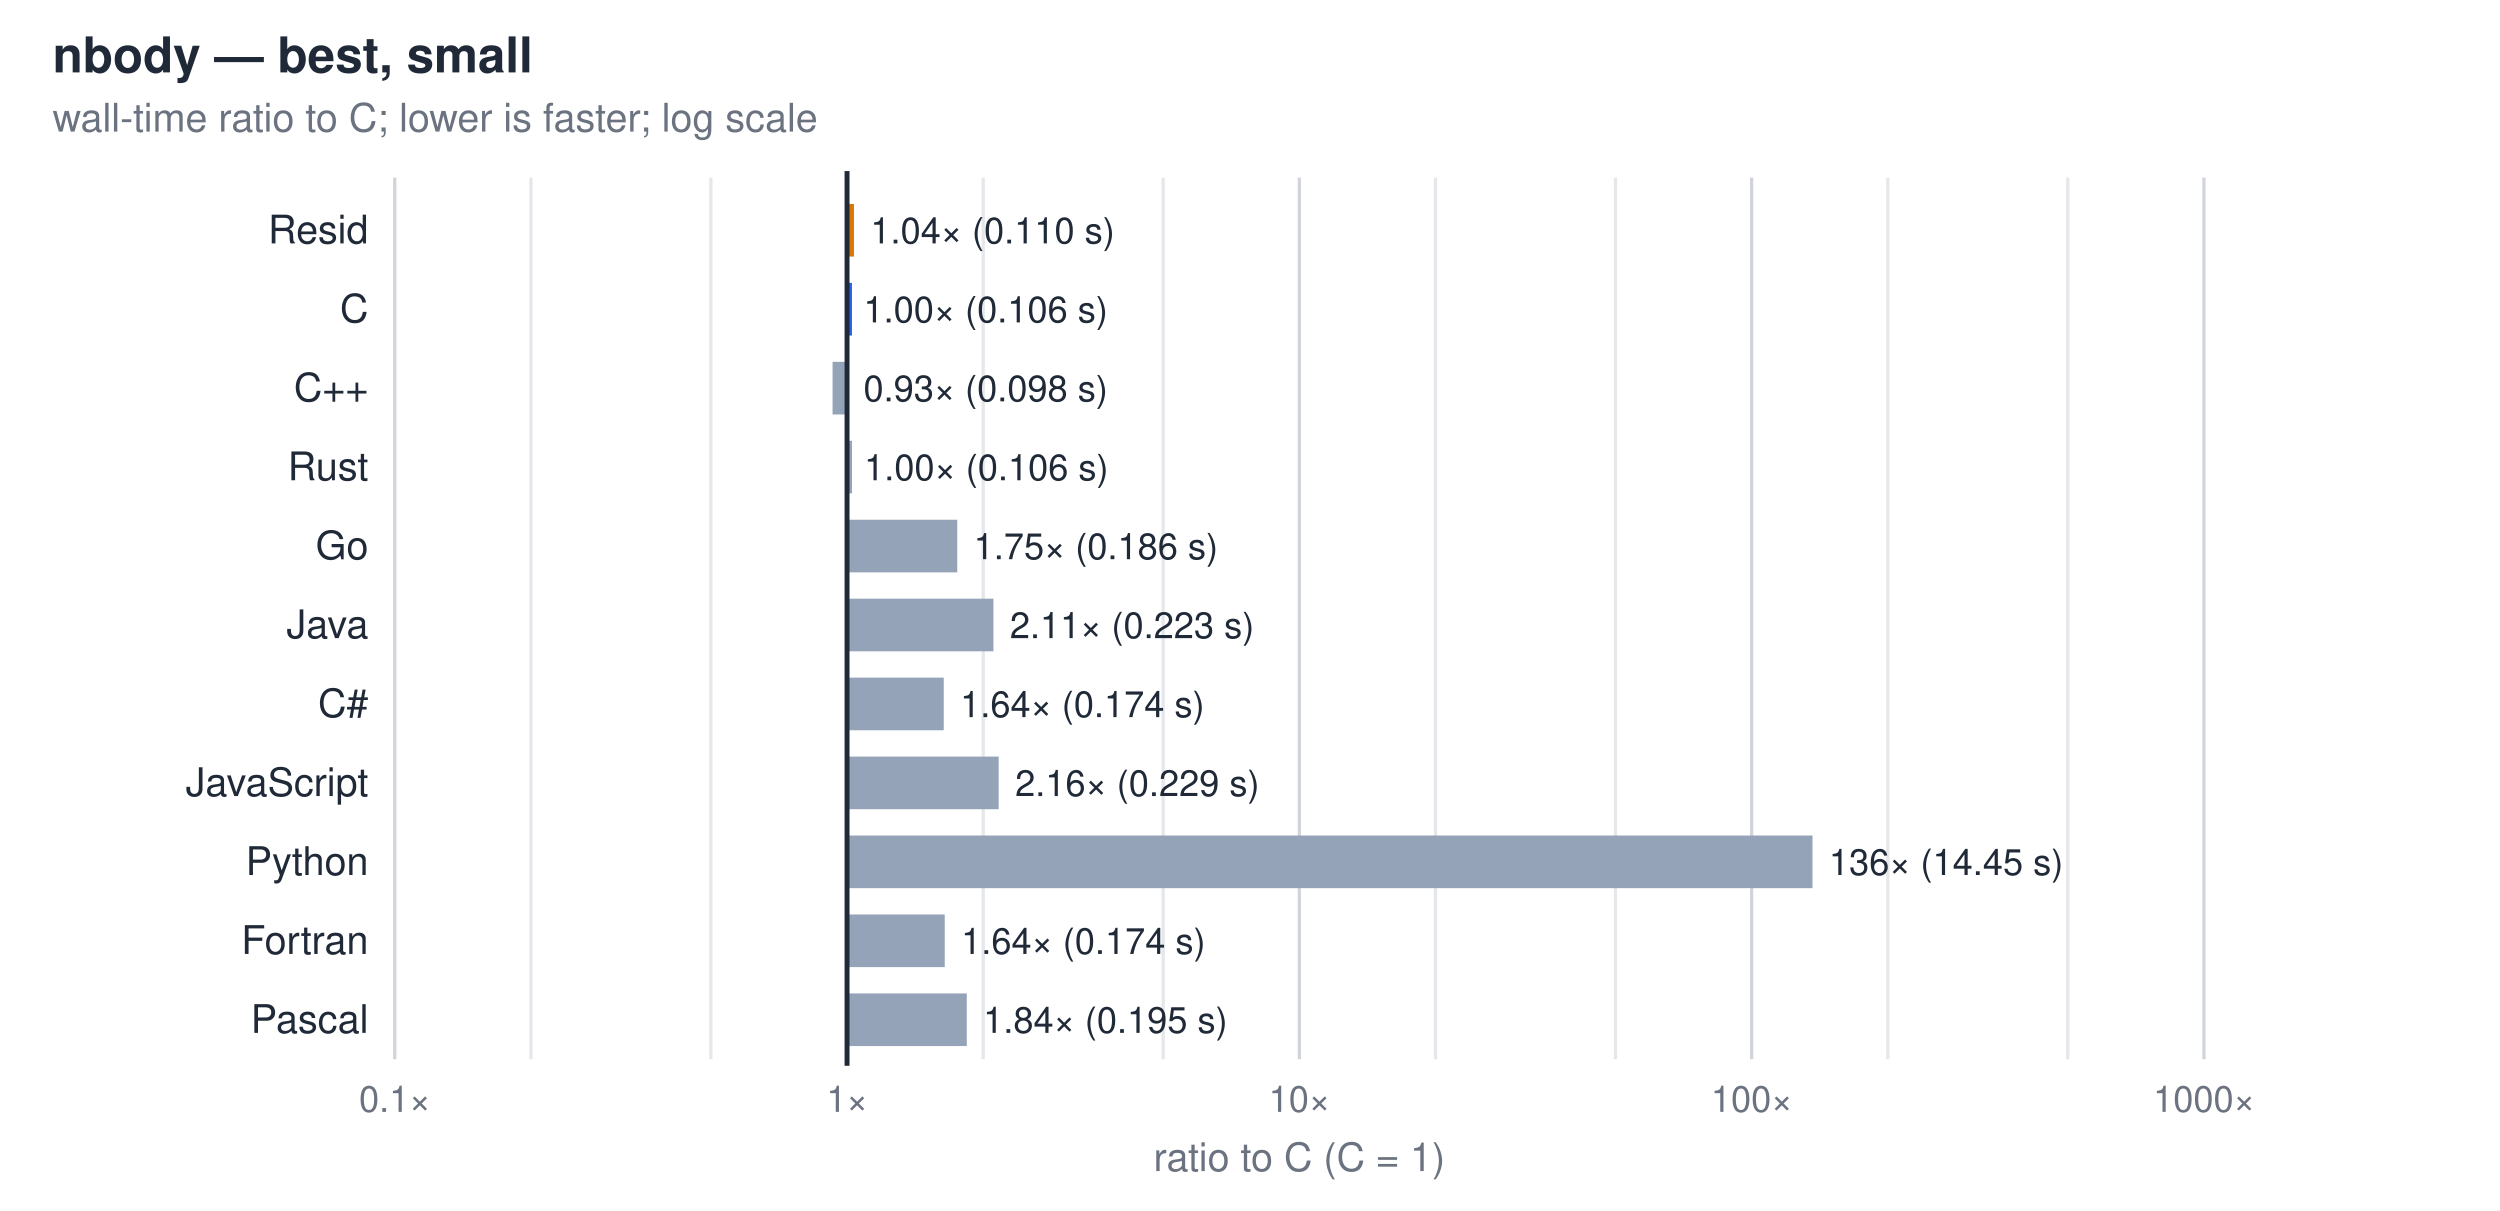
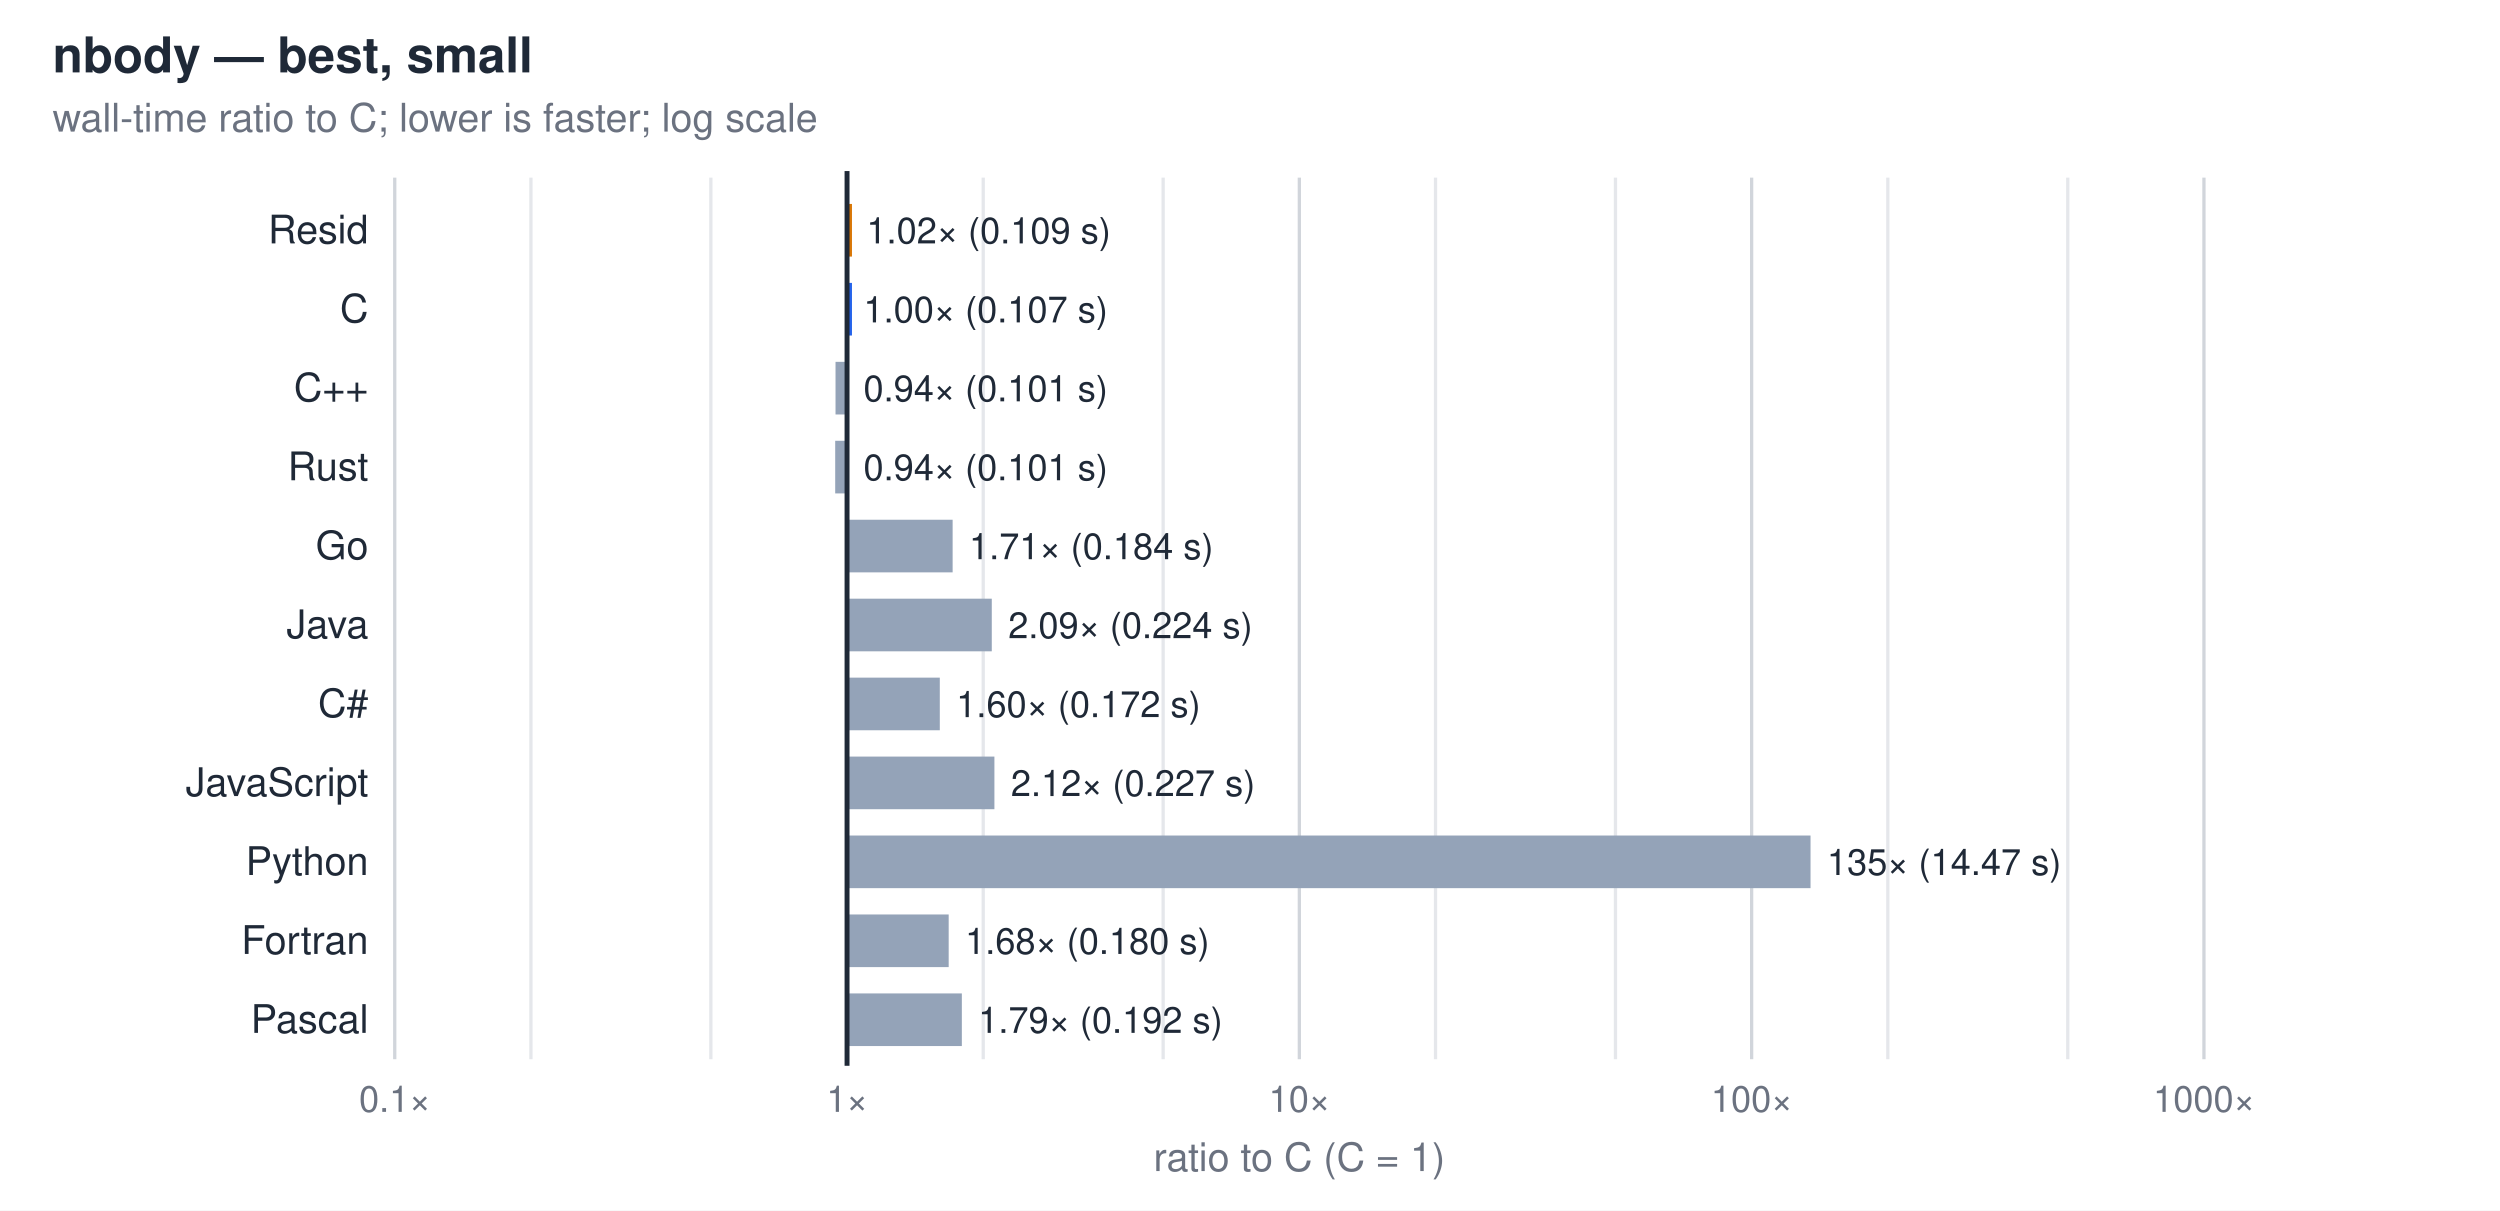
<svg xmlns="http://www.w3.org/2000/svg" width="760" height="368" viewBox="0 0 760 368" font-family="Helvetica, Arial, sans-serif" font-size="12">
  <rect x="0" y="0" width="760" height="368" fill="#ffffff" />
  <text x="16" y="22" font-size="15" font-weight="bold" fill="#1f2937">nbody — best, small</text>
  <text x="16" y="40" fill="#6b7280">wall-time ratio to C; lower is faster; log scale</text>
  <line x1="120.0" y1="54" x2="120.0" y2="322" stroke="#d1d5db" stroke-width="1" />
  <text x="120.0" y="338" text-anchor="middle" fill="#6b7280" font-size="11">0.1×</text>
  <line x1="161.4" y1="54" x2="161.4" y2="322" stroke="#e5e7eb" stroke-width="1" />
  <line x1="216.1" y1="54" x2="216.1" y2="322" stroke="#e5e7eb" stroke-width="1" />
  <line x1="257.5" y1="54" x2="257.5" y2="322" stroke="#d1d5db" stroke-width="1" />
  <text x="257.5" y="338" text-anchor="middle" fill="#6b7280" font-size="11">1×</text>
  <line x1="298.9" y1="54" x2="298.9" y2="322" stroke="#e5e7eb" stroke-width="1" />
  <line x1="353.6" y1="54" x2="353.6" y2="322" stroke="#e5e7eb" stroke-width="1" />
  <line x1="395.0" y1="54" x2="395.0" y2="322" stroke="#d1d5db" stroke-width="1" />
  <text x="395.0" y="338" text-anchor="middle" fill="#6b7280" font-size="11">10×</text>
  <line x1="436.4" y1="54" x2="436.4" y2="322" stroke="#e5e7eb" stroke-width="1" />
  <line x1="491.1" y1="54" x2="491.1" y2="322" stroke="#e5e7eb" stroke-width="1" />
  <line x1="532.5" y1="54" x2="532.5" y2="322" stroke="#d1d5db" stroke-width="1" />
  <text x="532.5" y="338" text-anchor="middle" fill="#6b7280" font-size="11">100×</text>
  <line x1="573.9" y1="54" x2="573.9" y2="322" stroke="#e5e7eb" stroke-width="1" />
  <line x1="628.6" y1="54" x2="628.6" y2="322" stroke="#e5e7eb" stroke-width="1" />
  <line x1="670.0" y1="54" x2="670.0" y2="322" stroke="#d1d5db" stroke-width="1" />
  <text x="670.0" y="338" text-anchor="middle" fill="#6b7280" font-size="11">1000×</text>
  <text x="112" y="74.0" text-anchor="end" fill="#1f2937">Resid</text>
-   <rect x="257.5" y="62" width="2.1" height="16" fill="#d97706" />
-   <text x="264.6" y="74.0" fill="#1f2937" font-size="11">1.04×  (0.110 s)</text>
+   <rect x="257.5" y="62" width="1.5" height="16" fill="#d97706" />
+   <text x="263.4" y="74.0" fill="#1f2937" font-size="11">1.02×  (0.109 s)</text>
  <text x="112" y="98.0" text-anchor="end" fill="#1f2937">C</text>
  <rect x="257.5" y="86" width="1.5" height="16" fill="#2563eb" />
-   <text x="262.5" y="98.0" fill="#1f2937" font-size="11">1.00×  (0.106 s)</text>
+   <text x="262.5" y="98.0" fill="#1f2937" font-size="11">1.00×  (0.107 s)</text>
  <text x="112" y="122.0" text-anchor="end" fill="#1f2937">C++</text>
-   <rect x="253.1" y="110" width="4.4" height="16" fill="#94a3b8" />
-   <text x="262.5" y="122.0" fill="#1f2937" font-size="11">0.93×  (0.098 s)</text>
+   <rect x="254.0" y="110" width="3.5" height="16" fill="#94a3b8" />
+   <text x="262.5" y="122.0" fill="#1f2937" font-size="11">0.94×  (0.101 s)</text>
  <text x="112" y="146.0" text-anchor="end" fill="#1f2937">Rust</text>
-   <rect x="257.5" y="134" width="1.5" height="16" fill="#94a3b8" />
-   <text x="262.7" y="146.0" fill="#1f2937" font-size="11">1.00×  (0.106 s)</text>
+   <rect x="253.9" y="134" width="3.6" height="16" fill="#94a3b8" />
+   <text x="262.5" y="146.0" fill="#1f2937" font-size="11">0.94×  (0.101 s)</text>
  <text x="112" y="170.0" text-anchor="end" fill="#1f2937">Go</text>
-   <rect x="257.5" y="158" width="33.5" height="16" fill="#94a3b8" />
-   <text x="296.0" y="170.0" fill="#1f2937" font-size="11">1.75×  (0.186 s)</text>
+   <rect x="257.5" y="158" width="32.1" height="16" fill="#94a3b8" />
+   <text x="294.6" y="170.0" fill="#1f2937" font-size="11">1.71×  (0.184 s)</text>
  <text x="112" y="194.0" text-anchor="end" fill="#1f2937">Java</text>
-   <rect x="257.5" y="182" width="44.5" height="16" fill="#94a3b8" />
-   <text x="307.0" y="194.0" fill="#1f2937" font-size="11">2.11×  (0.223 s)</text>
+   <rect x="257.5" y="182" width="44.0" height="16" fill="#94a3b8" />
+   <text x="306.5" y="194.0" fill="#1f2937" font-size="11">2.09×  (0.224 s)</text>
  <text x="112" y="218.0" text-anchor="end" fill="#1f2937">C#</text>
-   <rect x="257.5" y="206" width="29.4" height="16" fill="#94a3b8" />
-   <text x="291.9" y="218.0" fill="#1f2937" font-size="11">1.64×  (0.174 s)</text>
+   <rect x="257.5" y="206" width="28.2" height="16" fill="#94a3b8" />
+   <text x="290.7" y="218.0" fill="#1f2937" font-size="11">1.60×  (0.172 s)</text>
  <text x="112" y="242.0" text-anchor="end" fill="#1f2937">JavaScript</text>
-   <rect x="257.5" y="230" width="46.1" height="16" fill="#94a3b8" />
-   <text x="308.6" y="242.0" fill="#1f2937" font-size="11">2.16×  (0.229 s)</text>
+   <rect x="257.5" y="230" width="44.8" height="16" fill="#94a3b8" />
+   <text x="307.3" y="242.0" fill="#1f2937" font-size="11">2.12×  (0.227 s)</text>
  <text x="112" y="266.0" text-anchor="end" fill="#1f2937">Python</text>
-   <rect x="257.5" y="254" width="293.5" height="16" fill="#94a3b8" />
-   <text x="556.0" y="266.0" fill="#1f2937" font-size="11">136×  (14.45 s)</text>
+   <rect x="257.5" y="254" width="292.9" height="16" fill="#94a3b8" />
+   <text x="555.4" y="266.0" fill="#1f2937" font-size="11">135×  (14.47 s)</text>
  <text x="112" y="290.0" text-anchor="end" fill="#1f2937">Fortran</text>
-   <rect x="257.5" y="278" width="29.7" height="16" fill="#94a3b8" />
-   <text x="292.2" y="290.0" fill="#1f2937" font-size="11">1.64×  (0.174 s)</text>
+   <rect x="257.5" y="278" width="30.9" height="16" fill="#94a3b8" />
+   <text x="293.4" y="290.0" fill="#1f2937" font-size="11">1.68×  (0.180 s)</text>
  <text x="112" y="314.0" text-anchor="end" fill="#1f2937">Pascal</text>
-   <rect x="257.5" y="302" width="36.4" height="16" fill="#94a3b8" />
-   <text x="298.9" y="314.0" fill="#1f2937" font-size="11">1.84×  (0.195 s)</text>
+   <rect x="257.5" y="302" width="34.9" height="16" fill="#94a3b8" />
+   <text x="297.4" y="314.0" fill="#1f2937" font-size="11">1.79×  (0.192 s)</text>
  <line x1="257.5" y1="52" x2="257.5" y2="324" stroke="#1f2937" stroke-width="1.5" />
  <text x="395.0" y="356" text-anchor="middle" fill="#6b7280">ratio to C (C = 1)</text>
</svg>
